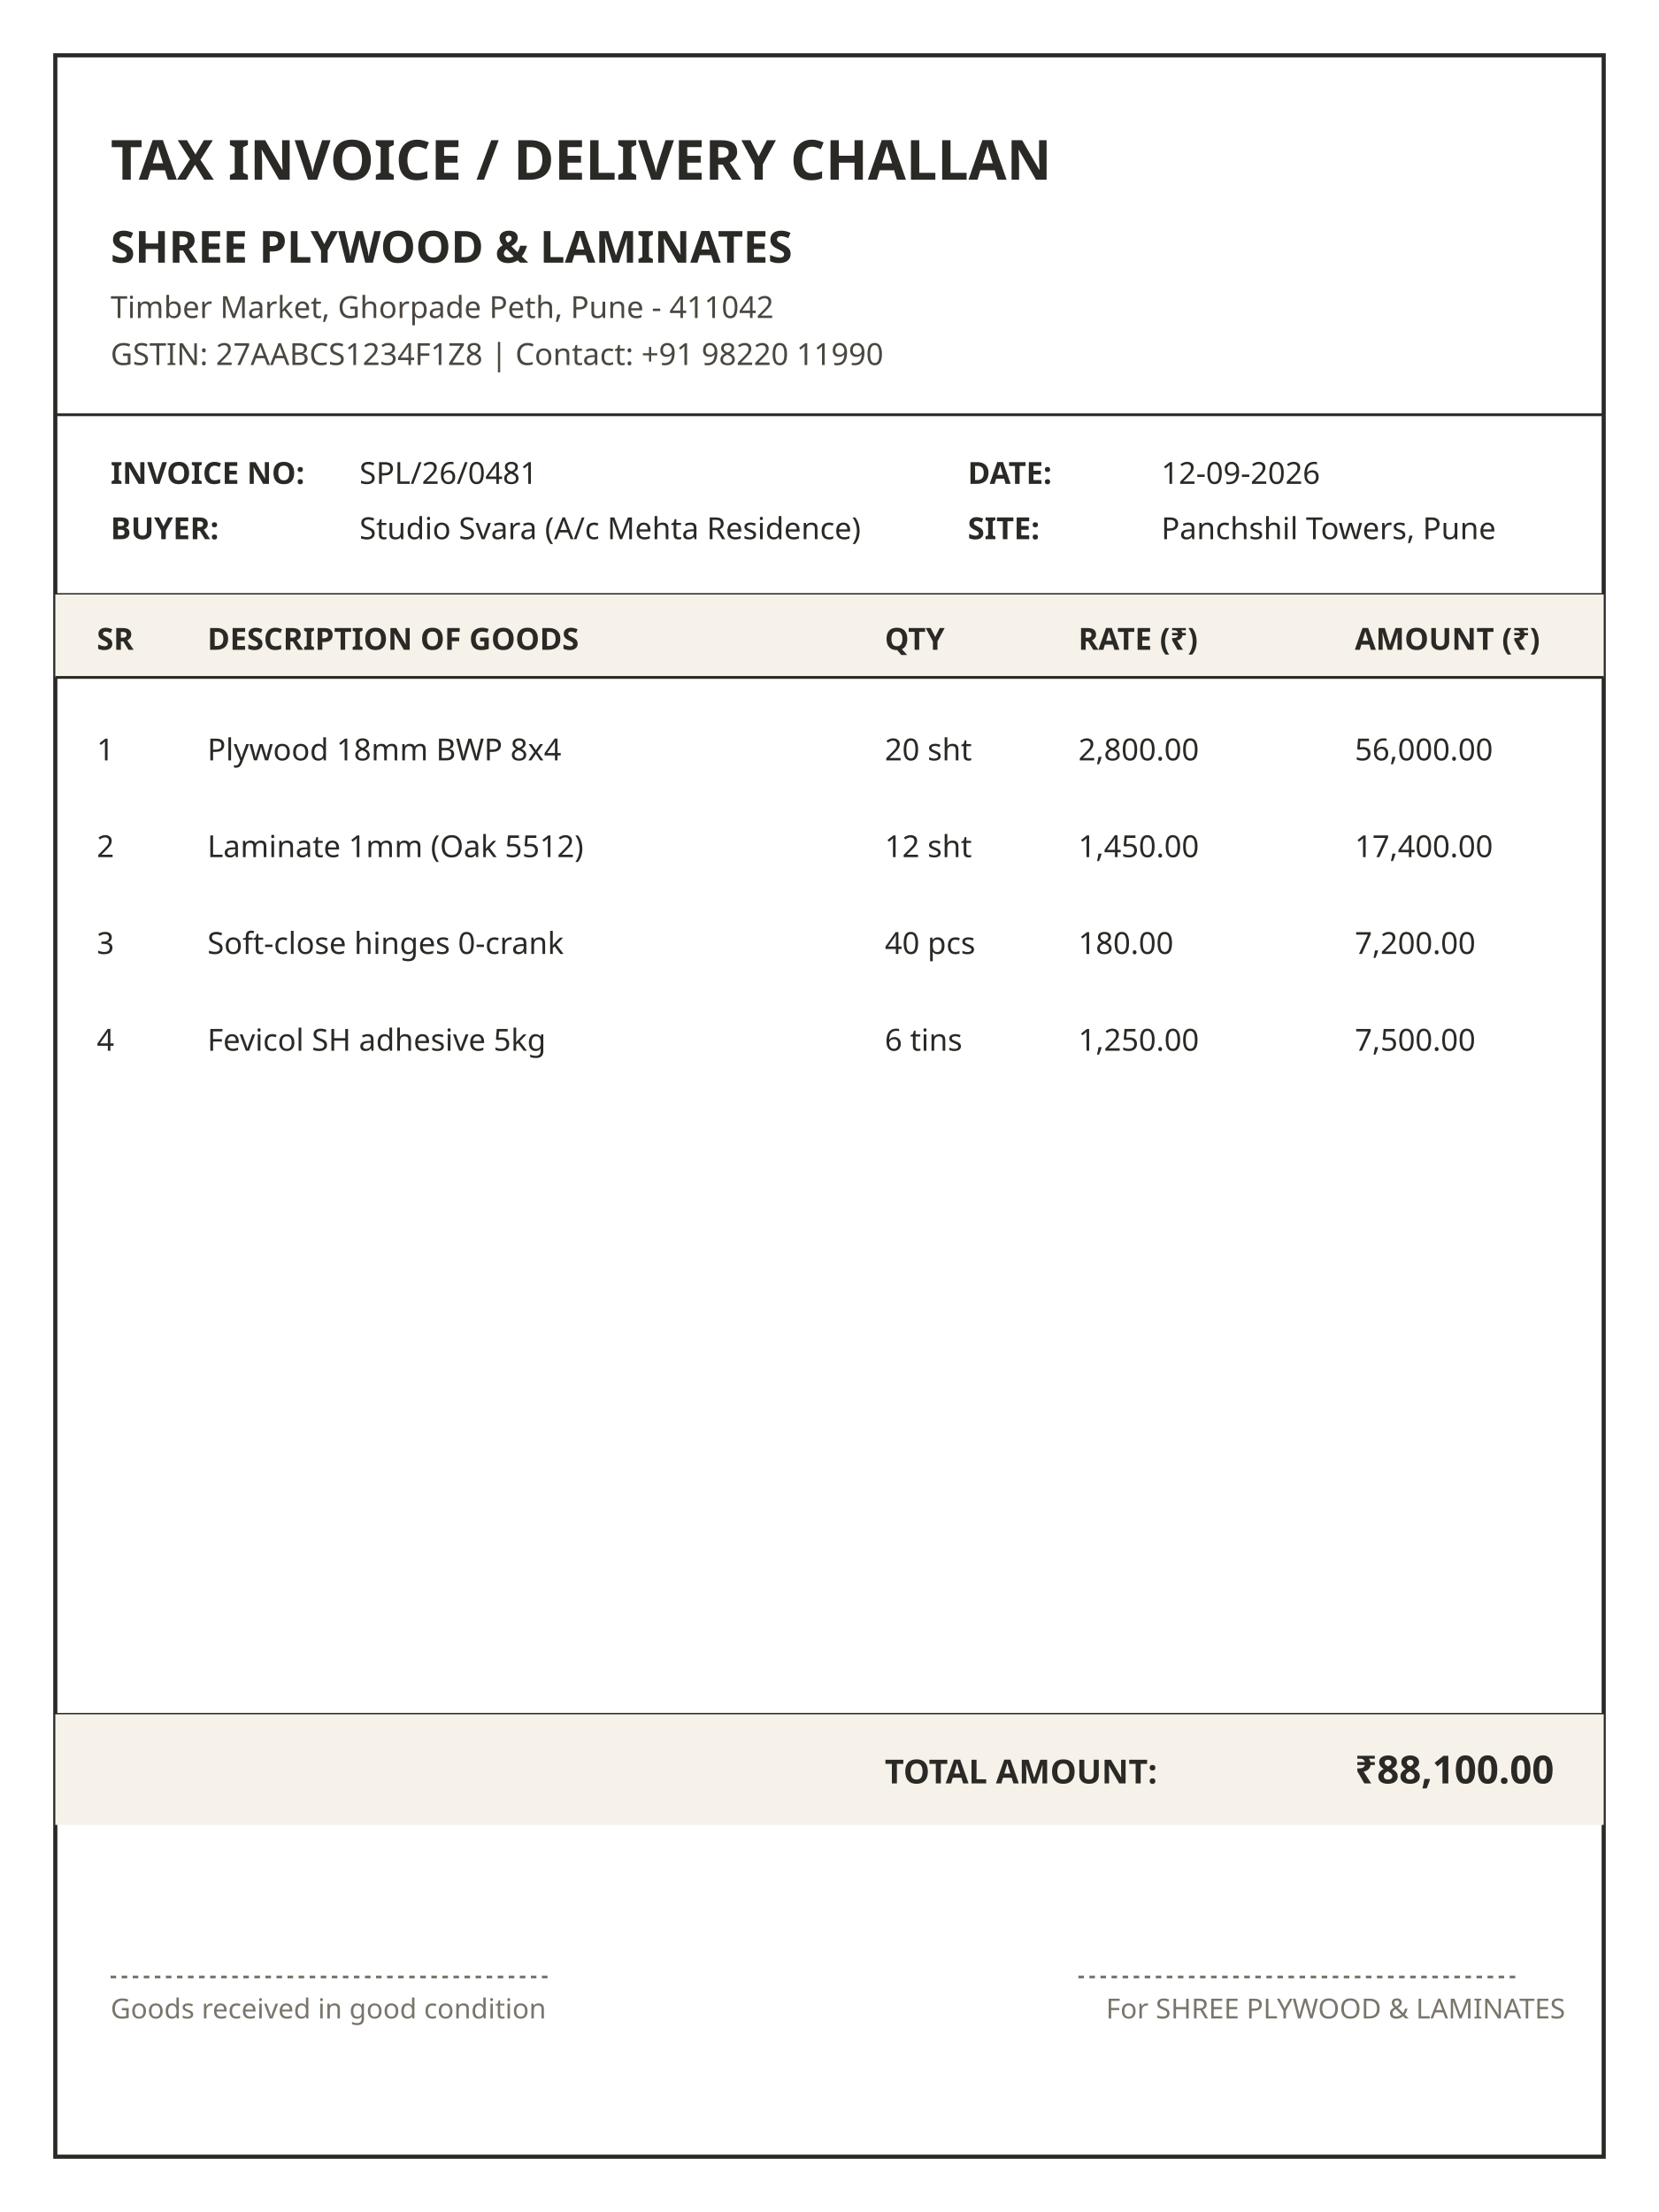
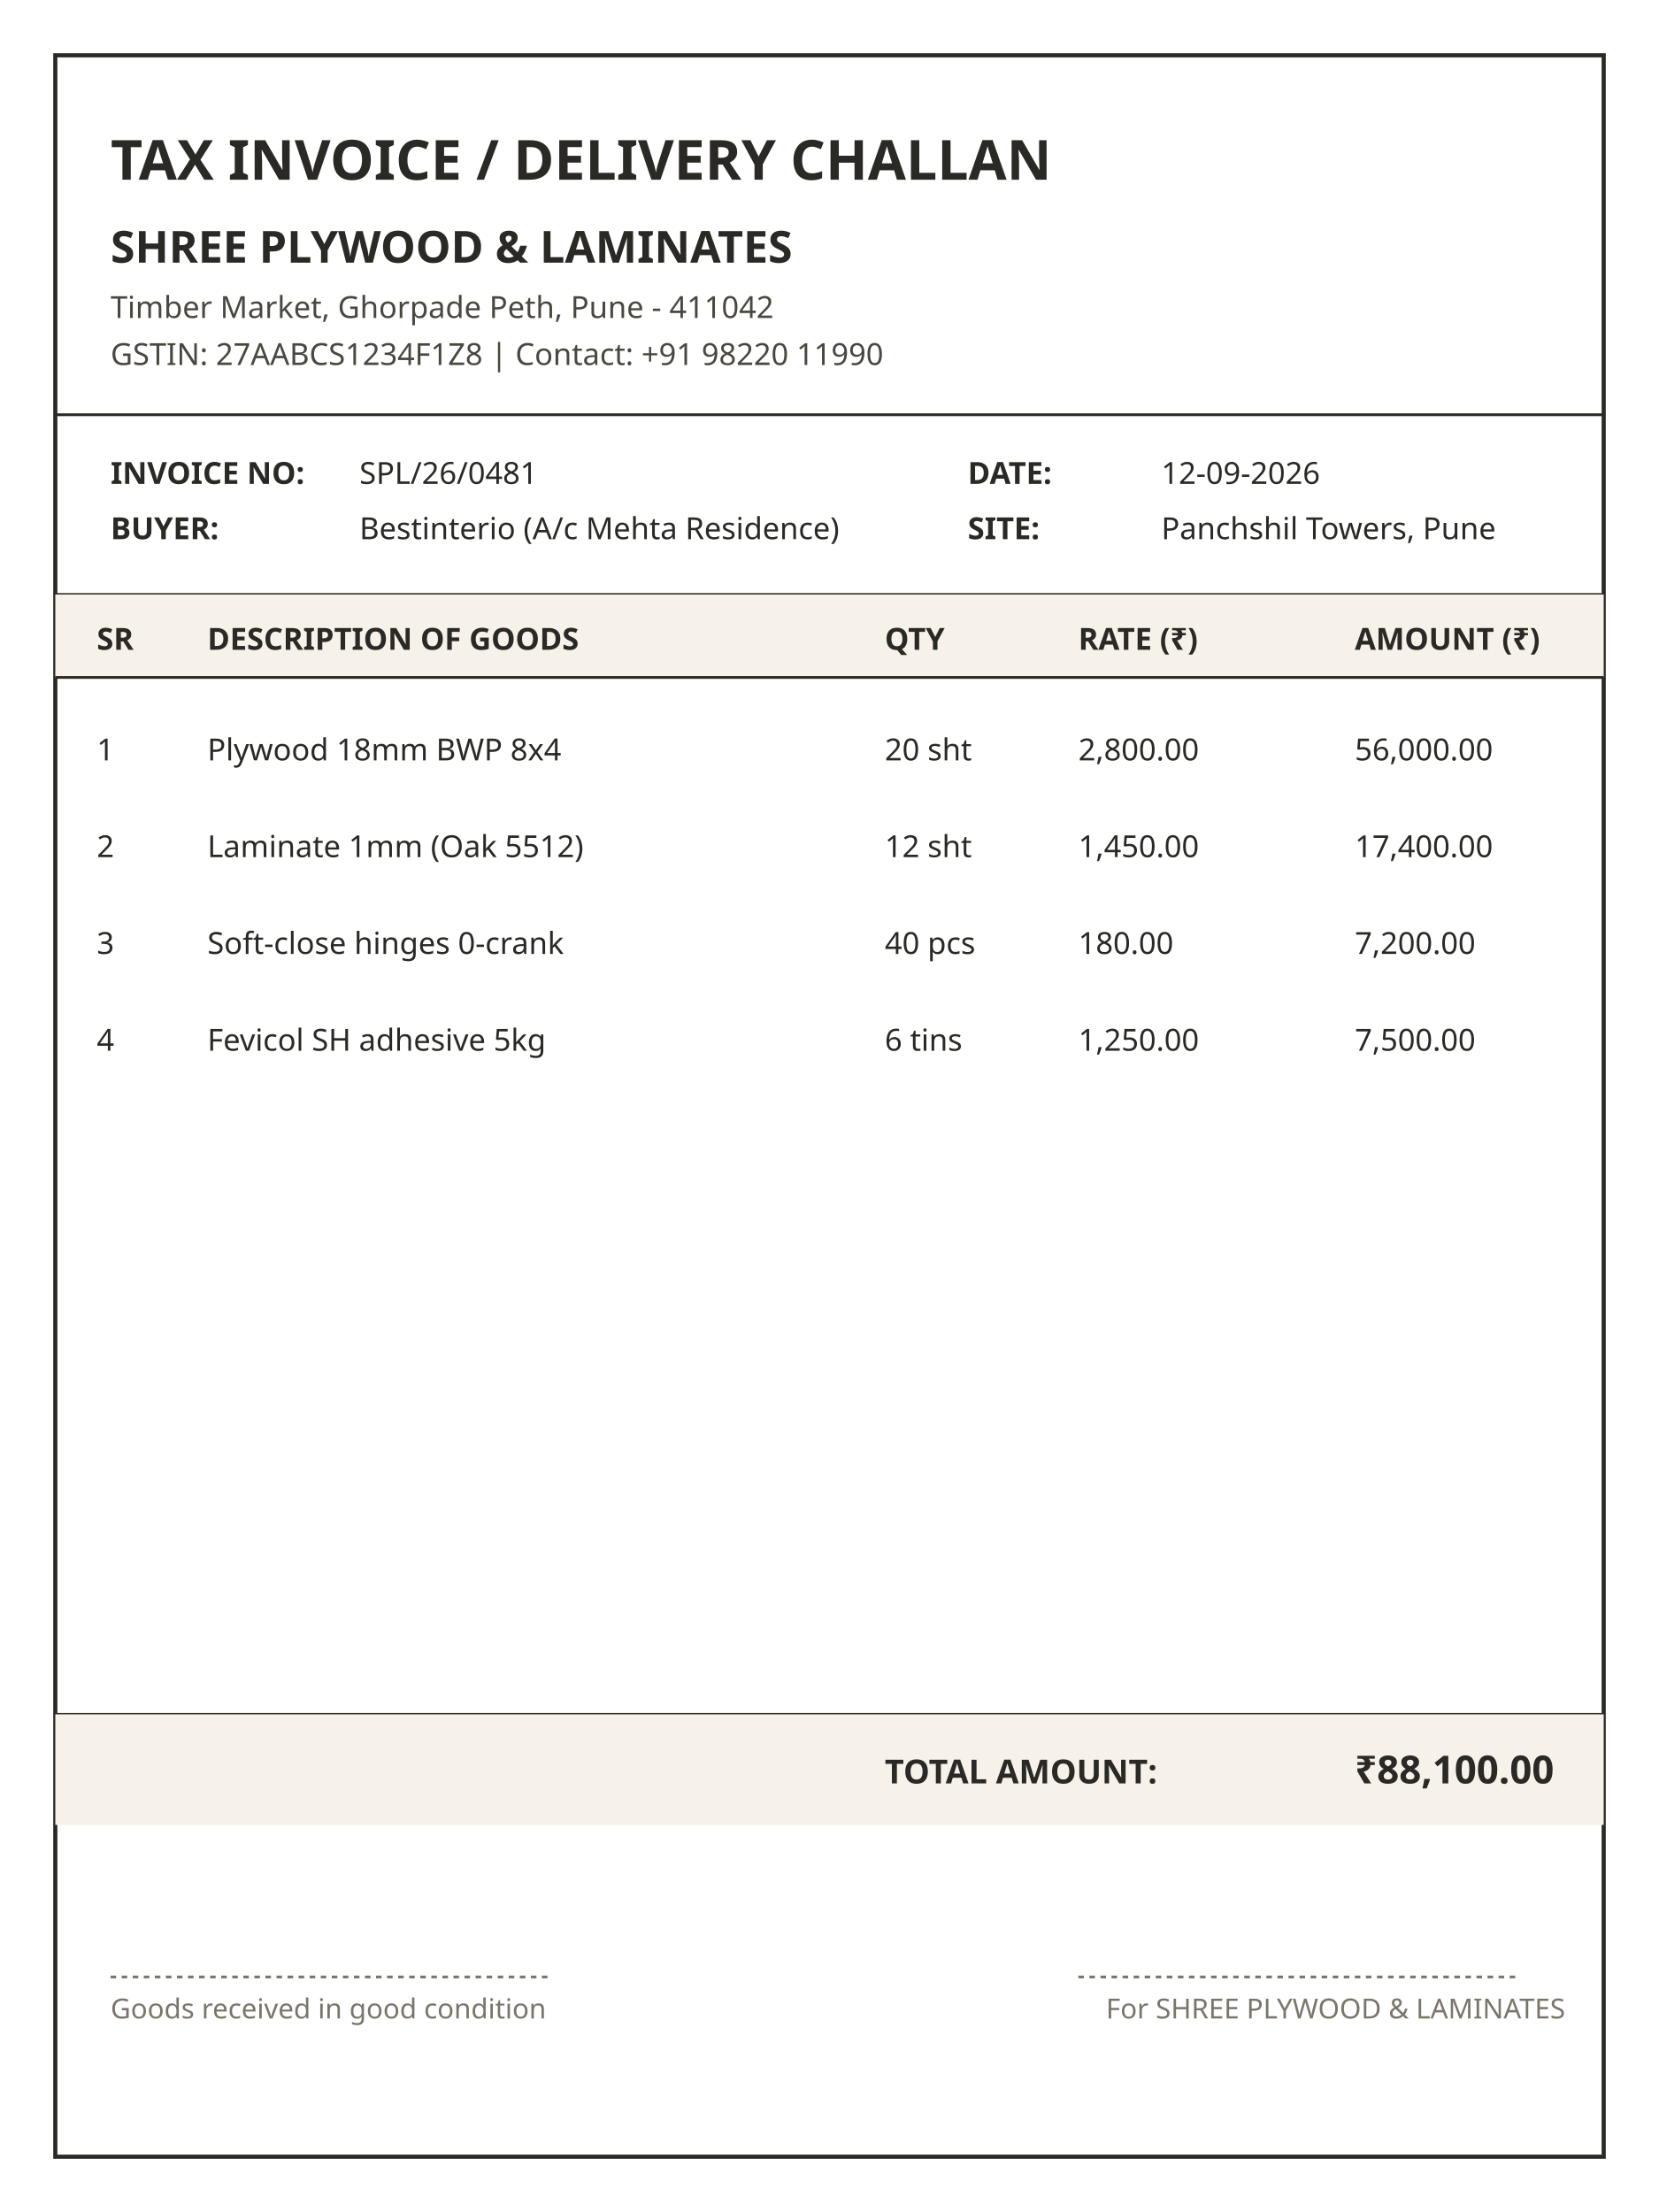
<svg xmlns="http://www.w3.org/2000/svg" viewBox="0 0 600 800" width="100%" height="100%">
  <rect width="600" height="800" fill="#FFFFFF" />
  <rect x="20" y="20" width="560" height="760" fill="none" stroke="#2A2925" stroke-width="1.5" />
  <text x="40" y="65" font-family="sans-serif" font-size="20" font-weight="bold" fill="#2A2925">TAX INVOICE / DELIVERY CHALLAN</text>
  <text x="40" y="95" font-family="sans-serif" font-size="16" font-weight="600" fill="#2A2925">SHREE PLYWOOD &amp; LAMINATES</text>
  <text x="40" y="115" font-family="sans-serif" font-size="11" fill="#4A4740">Timber Market, Ghorpade Peth, Pune - 411042</text>
  <text x="40" y="132" font-family="sans-serif" font-size="11" fill="#4A4740">GSTIN: 27AABCS1234F1Z8 | Contact: +91 98220 11990</text>
  <line x1="20" y1="150" x2="580" y2="150" stroke="#2A2925" stroke-width="1" />
  <text x="40" y="175" font-family="sans-serif" font-size="11" font-weight="bold" fill="#2A2925">INVOICE NO:</text>
  <text x="130" y="175" font-family="sans-serif" font-size="11" fill="#2A2925">SPL/26/0481</text>
  <text x="350" y="175" font-family="sans-serif" font-size="11" font-weight="bold" fill="#2A2925">DATE:</text>
  <text x="420" y="175" font-family="sans-serif" font-size="11" fill="#2A2925">12-09-2026</text>
  <text x="40" y="195" font-family="sans-serif" font-size="11" font-weight="bold" fill="#2A2925">BUYER:</text>
-   <text x="130" y="195" font-family="sans-serif" font-size="11" fill="#2A2925">Studio Svara (A/c Mehta Residence)</text>
+   <text x="130" y="195" font-family="sans-serif" font-size="11" fill="#2A2925">Bestinterio (A/c Mehta Residence)</text>
  <text x="350" y="195" font-family="sans-serif" font-size="11" font-weight="bold" fill="#2A2925">SITE:</text>
  <text x="420" y="195" font-family="sans-serif" font-size="11" fill="#2A2925">Panchshil Towers, Pune</text>
  <line x1="20" y1="215" x2="580" y2="215" stroke="#2A2925" stroke-width="1" />
  <rect x="20" y="215" width="560" height="30" fill="#F6F2EA" />
  <text x="35" y="235" font-family="sans-serif" font-size="11" font-weight="bold" fill="#2A2925">SR</text>
  <text x="75" y="235" font-family="sans-serif" font-size="11" font-weight="bold" fill="#2A2925">DESCRIPTION OF GOODS</text>
  <text x="320" y="235" font-family="sans-serif" font-size="11" font-weight="bold" fill="#2A2925">QTY</text>
  <text x="390" y="235" font-family="sans-serif" font-size="11" font-weight="bold" fill="#2A2925">RATE (₹)</text>
  <text x="490" y="235" font-family="sans-serif" font-size="11" font-weight="bold" fill="#2A2925">AMOUNT (₹)</text>
  <line x1="20" y1="245" x2="580" y2="245" stroke="#2A2925" stroke-width="1" />
  <text x="35" y="275" font-family="sans-serif" font-size="11" fill="#2A2925">1</text>
  <text x="75" y="275" font-family="sans-serif" font-size="11" fill="#2A2925">Plywood 18mm BWP 8x4</text>
  <text x="320" y="275" font-family="sans-serif" font-size="11" fill="#2A2925">20 sht</text>
  <text x="390" y="275" font-family="sans-serif" font-size="11" fill="#2A2925">2,800.00</text>
  <text x="490" y="275" font-family="sans-serif" font-size="11" fill="#2A2925">56,000.00</text>
  <text x="35" y="310" font-family="sans-serif" font-size="11" fill="#2A2925">2</text>
  <text x="75" y="310" font-family="sans-serif" font-size="11" fill="#2A2925">Laminate 1mm (Oak 5512)</text>
  <text x="320" y="310" font-family="sans-serif" font-size="11" fill="#2A2925">12 sht</text>
  <text x="390" y="310" font-family="sans-serif" font-size="11" fill="#2A2925">1,450.00</text>
  <text x="490" y="310" font-family="sans-serif" font-size="11" fill="#2A2925">17,400.00</text>
  <text x="35" y="345" font-family="sans-serif" font-size="11" fill="#2A2925">3</text>
  <text x="75" y="345" font-family="sans-serif" font-size="11" fill="#2A2925">Soft-close hinges 0-crank</text>
  <text x="320" y="345" font-family="sans-serif" font-size="11" fill="#2A2925">40 pcs</text>
  <text x="390" y="345" font-family="sans-serif" font-size="11" fill="#2A2925">180.00</text>
  <text x="490" y="345" font-family="sans-serif" font-size="11" fill="#2A2925">7,200.00</text>
  <text x="35" y="380" font-family="sans-serif" font-size="11" fill="#2A2925">4</text>
  <text x="75" y="380" font-family="sans-serif" font-size="11" fill="#2A2925">Fevicol SH adhesive 5kg</text>
  <text x="320" y="380" font-family="sans-serif" font-size="11" fill="#2A2925">6 tins</text>
  <text x="390" y="380" font-family="sans-serif" font-size="11" fill="#2A2925">1,250.00</text>
  <text x="490" y="380" font-family="sans-serif" font-size="11" fill="#2A2925">7,500.00</text>
  <line x1="20" y1="620" x2="580" y2="620" stroke="#2A2925" stroke-width="1" />
  <rect x="20" y="620" width="560" height="40" fill="#F6F2EA" />
  <text x="320" y="645" font-family="sans-serif" font-size="12" font-weight="bold" fill="#2A2925">TOTAL AMOUNT:</text>
  <text x="490" y="645" font-family="sans-serif" font-size="14" font-weight="bold" fill="#2A2925">₹88,100.00</text>
  <text x="40" y="730" font-family="sans-serif" font-size="10" fill="#7A756B">Goods received in good condition</text>
  <line x1="40" y1="715" x2="200" y2="715" stroke="#7A756B" stroke-dasharray="2 2" />
  <text x="400" y="730" font-family="sans-serif" font-size="10" fill="#7A756B">For SHREE PLYWOOD &amp; LAMINATES</text>
  <line x1="390" y1="715" x2="550" y2="715" stroke="#7A756B" stroke-dasharray="2 2" />
</svg>
